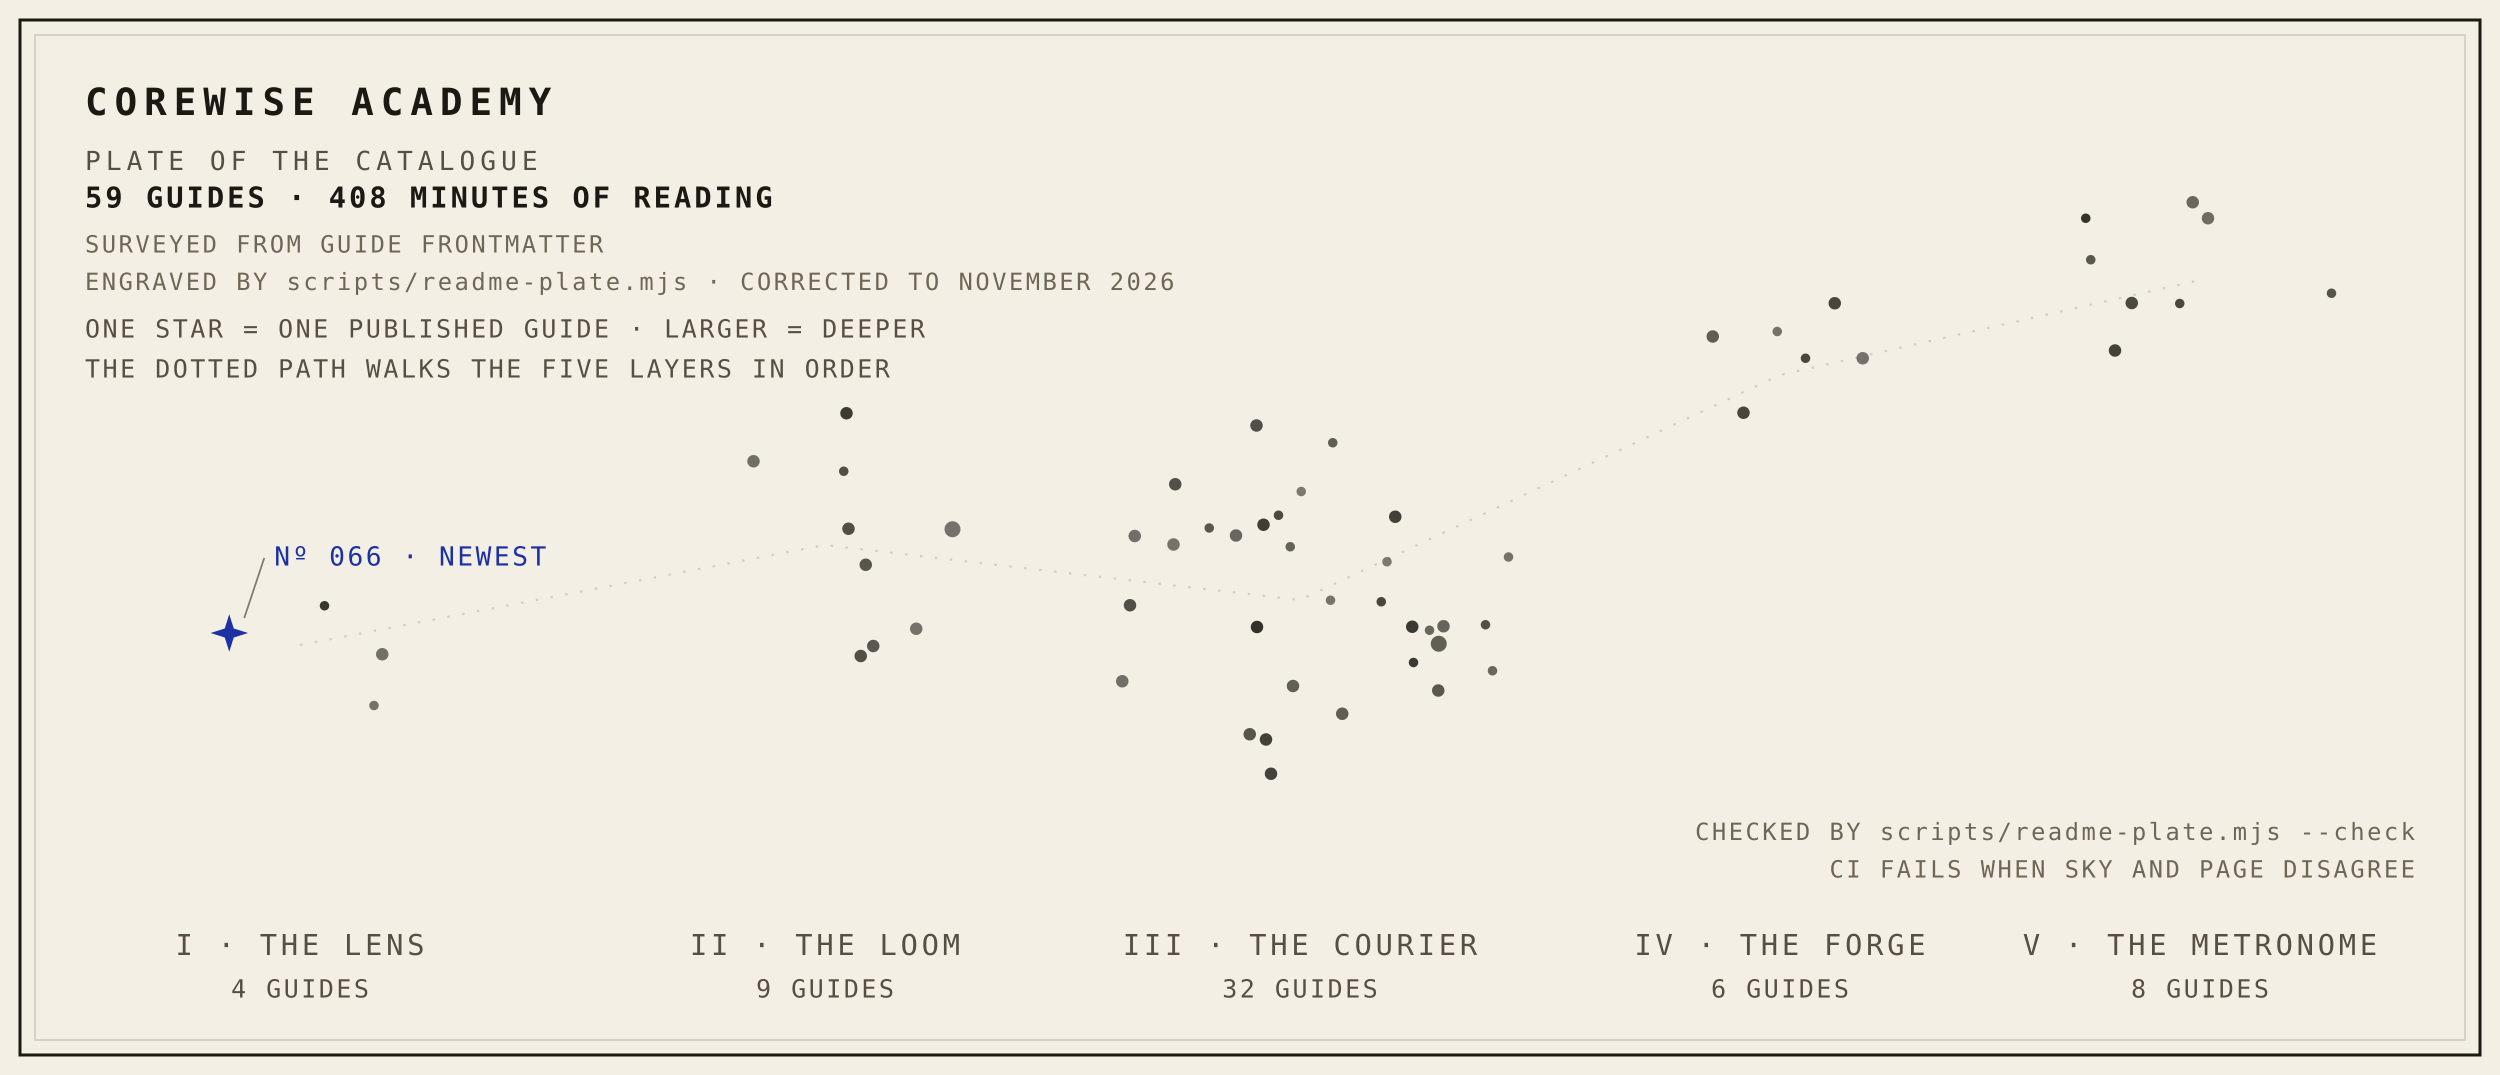
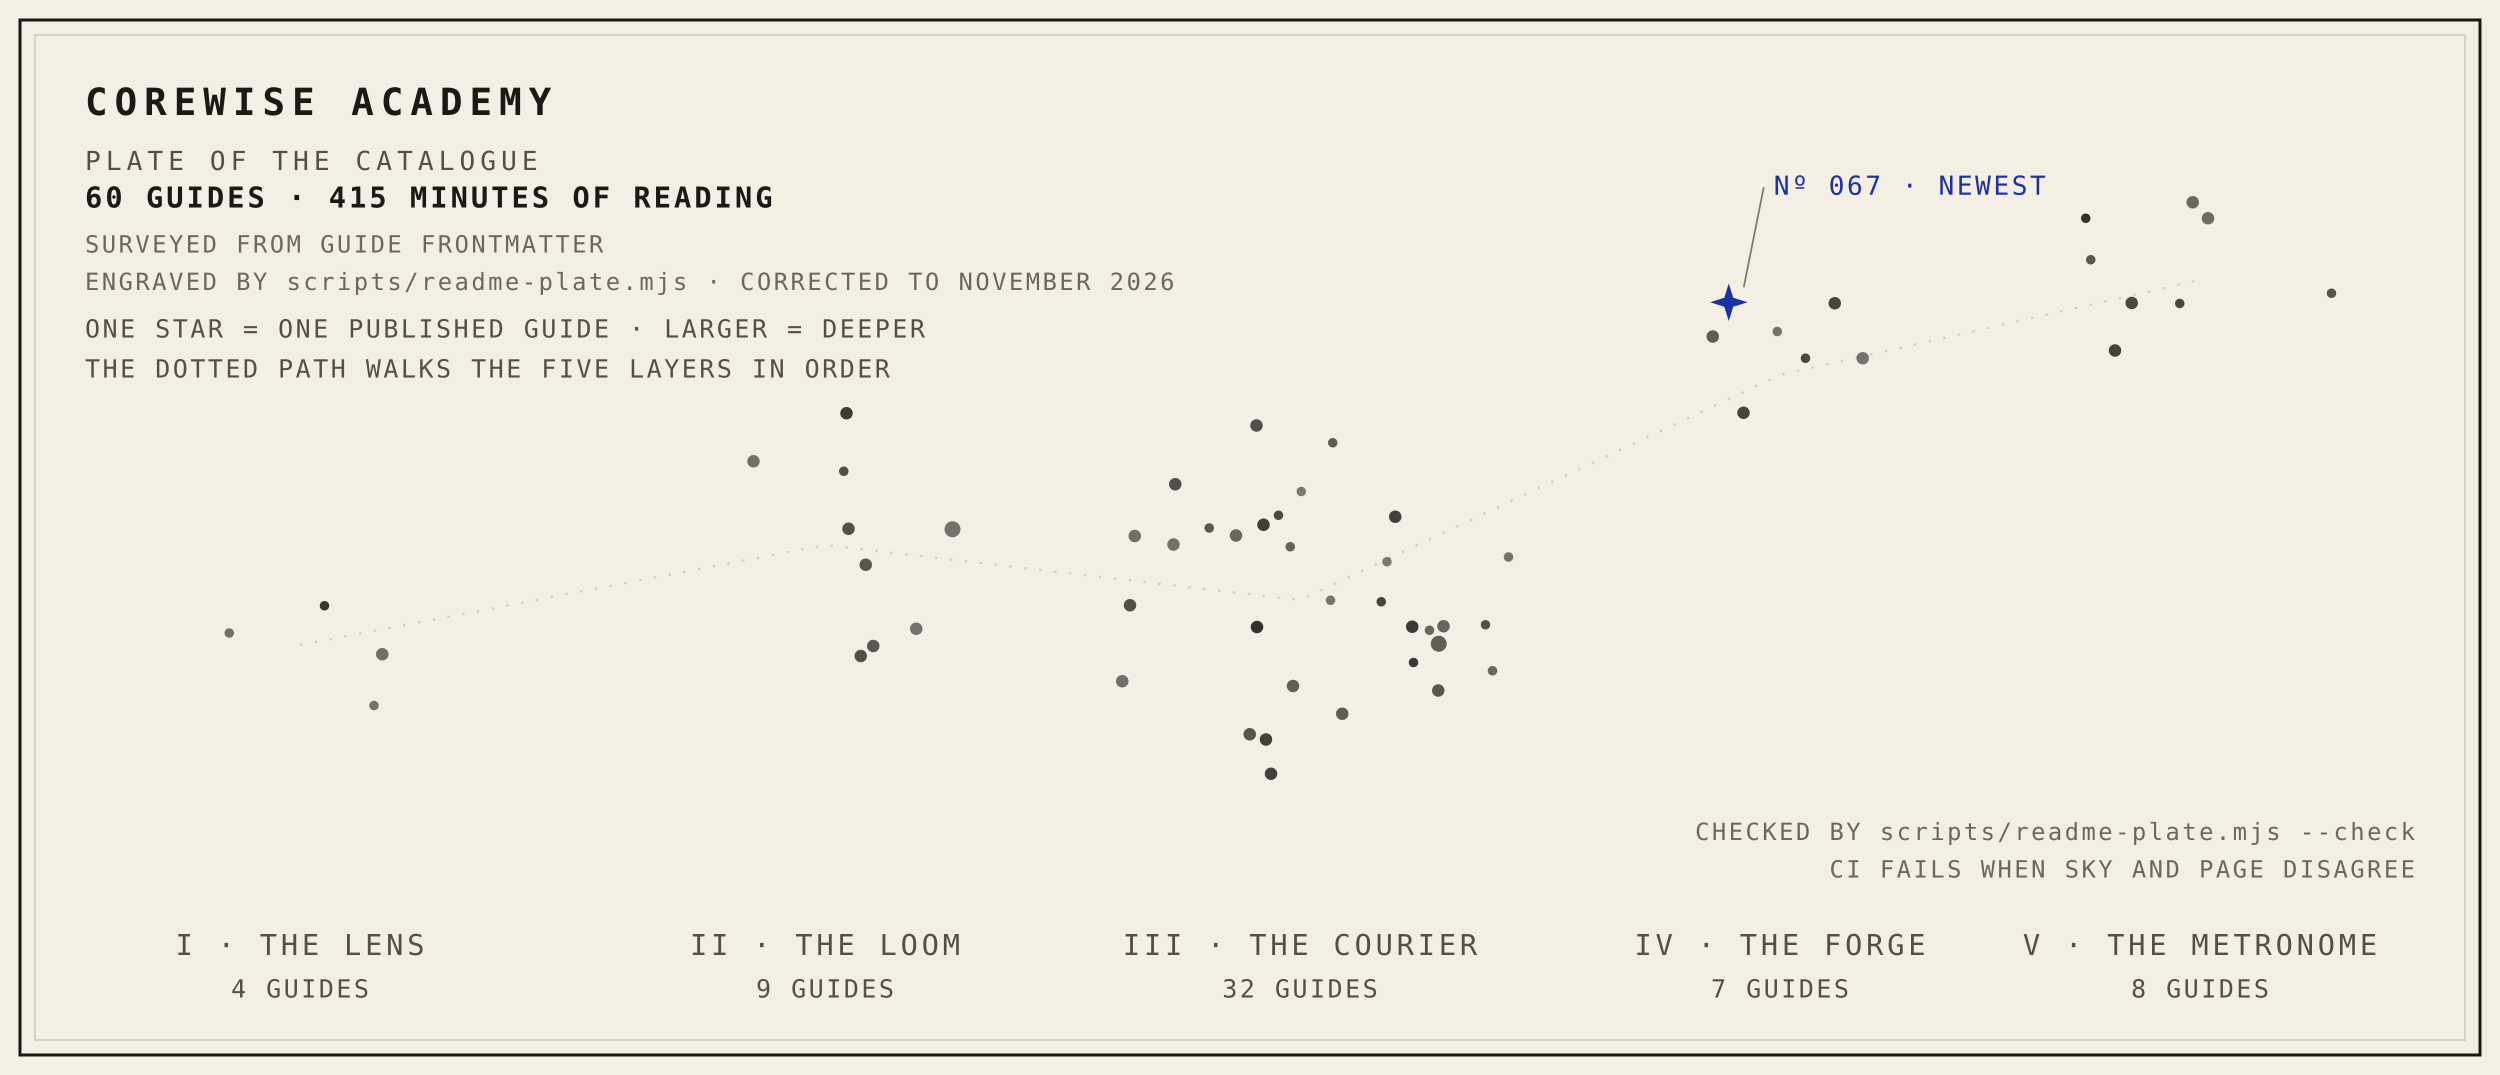
- <svg xmlns="http://www.w3.org/2000/svg" viewBox="0 0 1000 430" role="img" aria-label="Chart of the CoreWise Academy catalogue: 59 published guides as stars in five constellations, one per curriculum layer.">
+ <svg xmlns="http://www.w3.org/2000/svg" viewBox="0 0 1000 430" role="img" aria-label="Chart of the CoreWise Academy catalogue: 60 published guides as stars in five constellations, one per curriculum layer.">
  <g font-family="ui-monospace, 'IBM Plex Mono', SFMono-Regular, Menlo, monospace">
    <rect x="0" y="0" width="1000" height="430" fill="#f3efe4" />
    <rect x="8" y="8" width="984" height="414" fill="none" stroke="#1c1914" stroke-width="1.2" />
    <rect x="14" y="14" width="972" height="402" fill="none" stroke="#1c1914" stroke-opacity="0.16" stroke-width="0.7" />
    <path d="M 120 258 L 330 218 L 520 240 L 712 150 L 880 112" fill="none" stroke="#1c1914" stroke-opacity="0.16" stroke-width="0.9" stroke-dasharray="1 5" />
-     <path d="M12 0 L14.88 9.12 L24 12 L14.88 14.88 L12 24 L9.12 14.88 L0 12 L9.12 9.12 Z" transform="translate(84.20 245.70) scale(0.625)" fill="#1c31a4" />
+     <circle cx="91.7" cy="253.2" r="1.9" fill="#1c1914" fill-opacity="0.59" />
    <circle cx="129.8" cy="242.3" r="1.9" fill="#1c1914" fill-opacity="0.86" />
    <circle cx="149.6" cy="282.2" r="1.9" fill="#1c1914" fill-opacity="0.58" />
    <circle cx="152.9" cy="261.7" r="2.5" fill="#1c1914" fill-opacity="0.6" />
    <text x="120" y="382" text-anchor="middle" font-size="11.5" letter-spacing="1.5" fill="#574f43">I · THE LENS</text>
    <text x="120" y="399" text-anchor="middle" font-size="10" letter-spacing="1" fill="#574f43">4 GUIDES</text>
    <circle cx="337.5" cy="188.5" r="1.9" fill="#1c1914" fill-opacity="0.75" />
    <circle cx="381" cy="211.7" r="3.2" fill="#1c1914" fill-opacity="0.58" />
    <circle cx="301.4" cy="184.5" r="2.5" fill="#1c1914" fill-opacity="0.6" />
    <circle cx="349.3" cy="258.4" r="2.5" fill="#1c1914" fill-opacity="0.7" />
    <circle cx="338.6" cy="165.3" r="2.5" fill="#1c1914" fill-opacity="0.84" />
    <circle cx="344.3" cy="262.4" r="2.5" fill="#1c1914" fill-opacity="0.75" />
    <circle cx="366.5" cy="251.5" r="2.5" fill="#1c1914" fill-opacity="0.58" />
    <circle cx="346.3" cy="225.9" r="2.5" fill="#1c1914" fill-opacity="0.72" />
    <circle cx="339.4" cy="211.5" r="2.5" fill="#1c1914" fill-opacity="0.75" />
    <text x="330" y="382" text-anchor="middle" font-size="11.5" letter-spacing="1.5" fill="#574f43">II · THE LOOM</text>
    <text x="330" y="399" text-anchor="middle" font-size="10" letter-spacing="1" fill="#574f43">9 GUIDES</text>
    <circle cx="575.3" cy="276.2" r="2.5" fill="#1c1914" fill-opacity="0.71" />
    <circle cx="469.4" cy="217.8" r="2.5" fill="#1c1914" fill-opacity="0.58" />
    <circle cx="564.9" cy="250.7" r="2.5" fill="#1c1914" fill-opacity="0.85" />
    <circle cx="516.1" cy="218.7" r="1.9" fill="#1c1914" fill-opacity="0.66" />
    <circle cx="448.9" cy="272.5" r="2.5" fill="#1c1914" fill-opacity="0.6" />
    <circle cx="536.9" cy="285.5" r="2.5" fill="#1c1914" fill-opacity="0.68" />
    <circle cx="506.4" cy="295.8" r="2.5" fill="#1c1914" fill-opacity="0.82" />
    <circle cx="552.5" cy="240.7" r="1.9" fill="#1c1914" fill-opacity="0.79" />
    <circle cx="505.4" cy="209.9" r="2.5" fill="#1c1914" fill-opacity="0.83" />
    <circle cx="517.2" cy="274.4" r="2.5" fill="#1c1914" fill-opacity="0.67" />
    <circle cx="483.7" cy="211.2" r="1.9" fill="#1c1914" fill-opacity="0.71" />
    <circle cx="533.1" cy="177.1" r="1.9" fill="#1c1914" fill-opacity="0.68" />
    <circle cx="571.8" cy="252.1" r="1.9" fill="#1c1914" fill-opacity="0.64" />
    <circle cx="494.4" cy="214.2" r="2.5" fill="#1c1914" fill-opacity="0.64" />
    <circle cx="520.5" cy="196.6" r="1.9" fill="#1c1914" fill-opacity="0.55" />
    <circle cx="575.5" cy="257.5" r="3.2" fill="#1c1914" fill-opacity="0.67" />
    <circle cx="453.9" cy="214.4" r="2.5" fill="#1c1914" fill-opacity="0.59" />
    <circle cx="532.2" cy="240.1" r="1.9" fill="#1c1914" fill-opacity="0.57" />
    <circle cx="470.1" cy="193.7" r="2.5" fill="#1c1914" fill-opacity="0.75" />
    <circle cx="502.6" cy="170.2" r="2.5" fill="#1c1914" fill-opacity="0.75" />
    <circle cx="452" cy="242.1" r="2.5" fill="#1c1914" fill-opacity="0.75" />
    <circle cx="499.9" cy="293.7" r="2.5" fill="#1c1914" fill-opacity="0.72" />
    <circle cx="508.4" cy="309.5" r="2.5" fill="#1c1914" fill-opacity="0.81" />
    <circle cx="511.4" cy="206.1" r="1.9" fill="#1c1914" fill-opacity="0.77" />
    <circle cx="603.4" cy="222.8" r="1.9" fill="#1c1914" fill-opacity="0.58" />
    <circle cx="502.8" cy="250.8" r="2.5" fill="#1c1914" fill-opacity="0.89" />
    <circle cx="577.4" cy="250.5" r="2.5" fill="#1c1914" fill-opacity="0.65" />
    <circle cx="565.4" cy="265" r="1.9" fill="#1c1914" fill-opacity="0.85" />
    <circle cx="597" cy="268.3" r="1.9" fill="#1c1914" fill-opacity="0.63" />
    <circle cx="594.2" cy="249.9" r="1.9" fill="#1c1914" fill-opacity="0.74" />
    <circle cx="554.8" cy="224.7" r="1.9" fill="#1c1914" fill-opacity="0.55" />
    <circle cx="558.1" cy="206.7" r="2.5" fill="#1c1914" fill-opacity="0.82" />
    <text x="520" y="382" text-anchor="middle" font-size="11.5" letter-spacing="1.5" fill="#574f43">III · THE COURIER</text>
    <text x="520" y="399" text-anchor="middle" font-size="10" letter-spacing="1" fill="#574f43">32 GUIDES</text>
    <circle cx="710.9" cy="132.6" r="1.9" fill="#1c1914" fill-opacity="0.58" />
+     <path d="M12 0 L14.88 9.12 L24 12 L14.88 14.88 L12 24 L9.12 14.88 L0 12 L9.12 9.12 Z" transform="translate(684.00 113.40) scale(0.625)" fill="#1c31a4" />
    <circle cx="745.1" cy="143.3" r="2.5" fill="#1c1914" fill-opacity="0.58" />
    <circle cx="722.2" cy="143.3" r="1.9" fill="#1c1914" fill-opacity="0.78" />
    <circle cx="697.4" cy="165.1" r="2.5" fill="#1c1914" fill-opacity="0.79" />
    <circle cx="685.1" cy="134.6" r="2.5" fill="#1c1914" fill-opacity="0.68" />
    <circle cx="733.9" cy="121.3" r="2.5" fill="#1c1914" fill-opacity="0.79" />
    <text x="712" y="382" text-anchor="middle" font-size="11.5" letter-spacing="1.5" fill="#574f43">IV · THE FORGE</text>
-     <text x="712" y="399" text-anchor="middle" font-size="10" letter-spacing="1" fill="#574f43">6 GUIDES</text>
+     <text x="712" y="399" text-anchor="middle" font-size="10" letter-spacing="1" fill="#574f43">7 GUIDES</text>
    <circle cx="846" cy="140.2" r="2.5" fill="#1c1914" fill-opacity="0.81" />
    <circle cx="852.7" cy="121.2" r="2.5" fill="#1c1914" fill-opacity="0.77" />
    <circle cx="871.9" cy="121.4" r="1.9" fill="#1c1914" fill-opacity="0.78" />
    <circle cx="883.2" cy="87.3" r="2.5" fill="#1c1914" fill-opacity="0.61" />
    <circle cx="836.3" cy="103.9" r="1.9" fill="#1c1914" fill-opacity="0.71" />
    <circle cx="877.1" cy="80.9" r="2.5" fill="#1c1914" fill-opacity="0.63" />
    <circle cx="932.6" cy="117.3" r="1.9" fill="#1c1914" fill-opacity="0.73" />
    <circle cx="834.3" cy="87.3" r="1.9" fill="#1c1914" fill-opacity="0.88" />
    <text x="880" y="382" text-anchor="middle" font-size="11.5" letter-spacing="1.5" fill="#574f43">V · THE METRONOME</text>
    <text x="880" y="399" text-anchor="middle" font-size="10" letter-spacing="1" fill="#574f43">8 GUIDES</text>
-     <path d="M 97.7 247.2 L 105.7 223.2" stroke="#1c1914" stroke-opacity="0.55" stroke-width="0.7" fill="none" />
-     <text x="109.7" y="226.2" font-size="10.5" letter-spacing="1" fill="#1c31a4">Nº 066 · NEWEST</text>
+     <path d="M 697.5 114.9 L 705.5 74.9" stroke="#1c1914" stroke-opacity="0.55" stroke-width="0.7" fill="none" />
+     <text x="709.5" y="77.9" font-size="10.5" letter-spacing="1" fill="#1c31a4">Nº 067 · NEWEST</text>
    <text x="34" y="46" font-size="15" letter-spacing="2.8" fill="#1c1914" font-weight="600">COREWISE ACADEMY</text>
    <text x="34" y="68" font-size="10.5" letter-spacing="2" fill="#574f43" font-weight="400">PLATE OF THE CATALOGUE</text>
-     <text x="34" y="83" font-size="11.5" letter-spacing="1.2" fill="#1c1914" font-weight="600">59 GUIDES · 408 MINUTES OF READING</text>
+     <text x="34" y="83" font-size="11.5" letter-spacing="1.2" fill="#1c1914" font-weight="600">60 GUIDES · 415 MINUTES OF READING</text>
    <text x="34" y="101" font-size="9.5" letter-spacing="1" fill="#6f6656" font-weight="400">SURVEYED FROM GUIDE FRONTMATTER</text>
    <text x="34" y="116" font-size="9.5" letter-spacing="1" fill="#6f6656" font-weight="400">ENGRAVED BY scripts/readme-plate.mjs · CORRECTED TO NOVEMBER 2026</text>
    <text x="34" y="135" font-size="10" letter-spacing="1" fill="#574f43">ONE STAR = ONE PUBLISHED GUIDE · LARGER = DEEPER</text>
    <text x="34" y="151" font-size="10" letter-spacing="1" fill="#574f43">THE DOTTED PATH WALKS THE FIVE LAYERS IN ORDER</text>
    <text x="966" y="336" text-anchor="end" font-size="9.5" letter-spacing="1" fill="#6f6656">CHECKED BY scripts/readme-plate.mjs --check</text>
    <text x="966" y="351" text-anchor="end" font-size="9.5" letter-spacing="1" fill="#6f6656">CI FAILS WHEN SKY AND PAGE DISAGREE</text>
  </g>
</svg>
